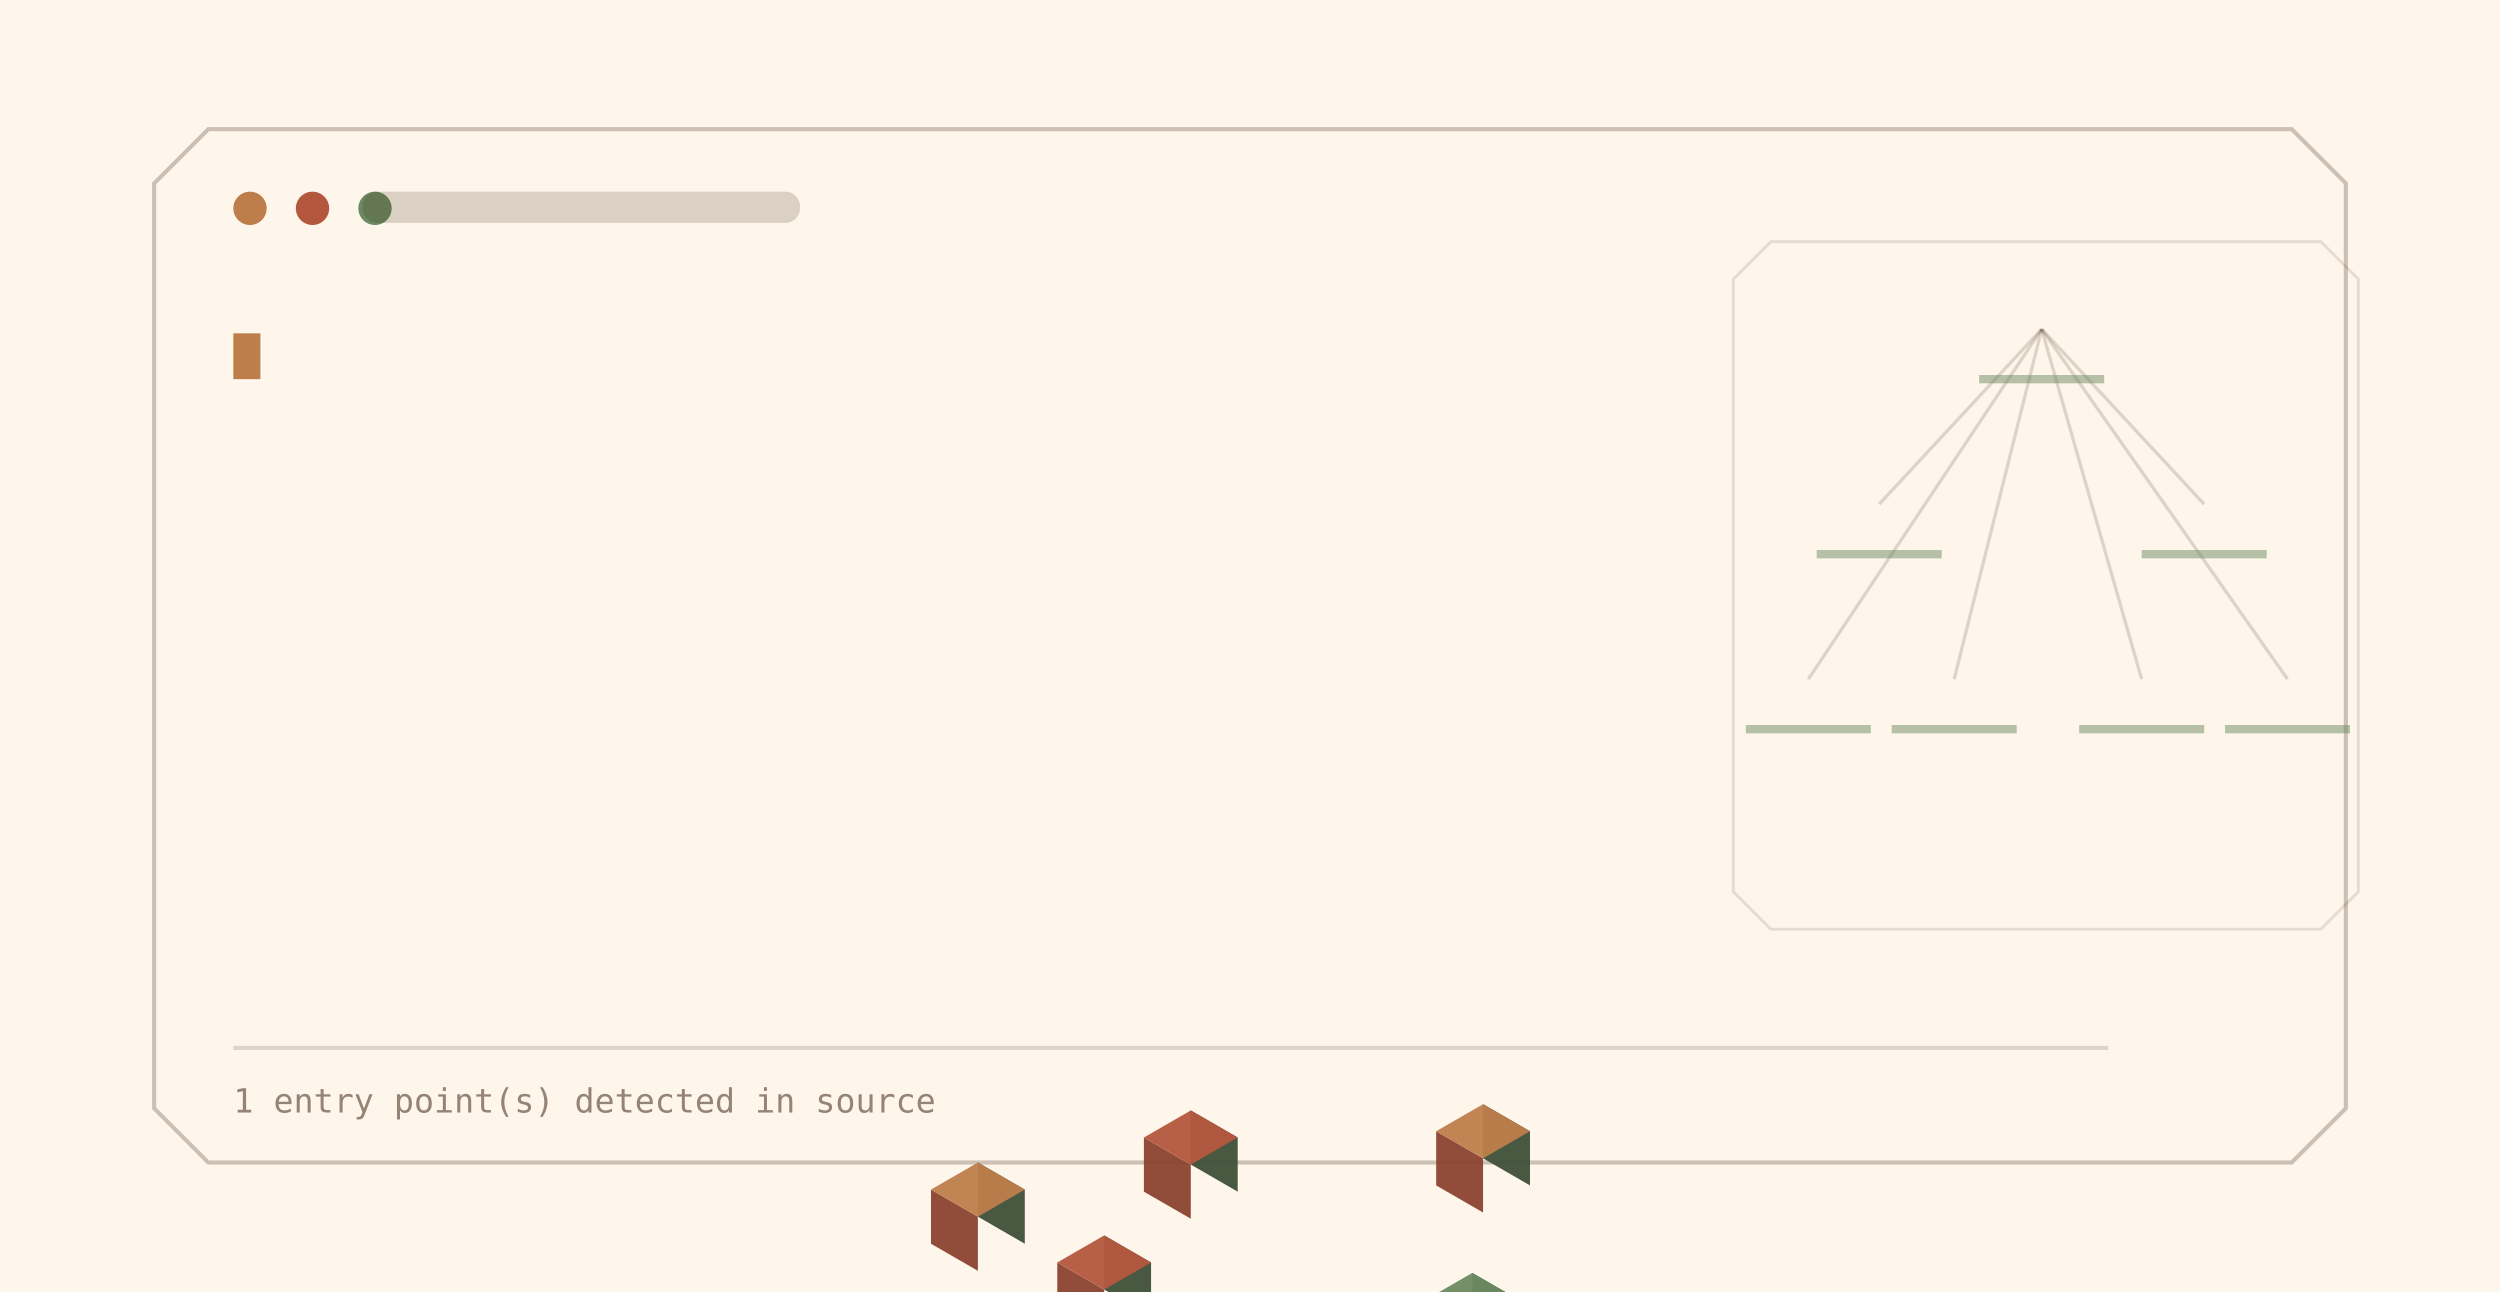
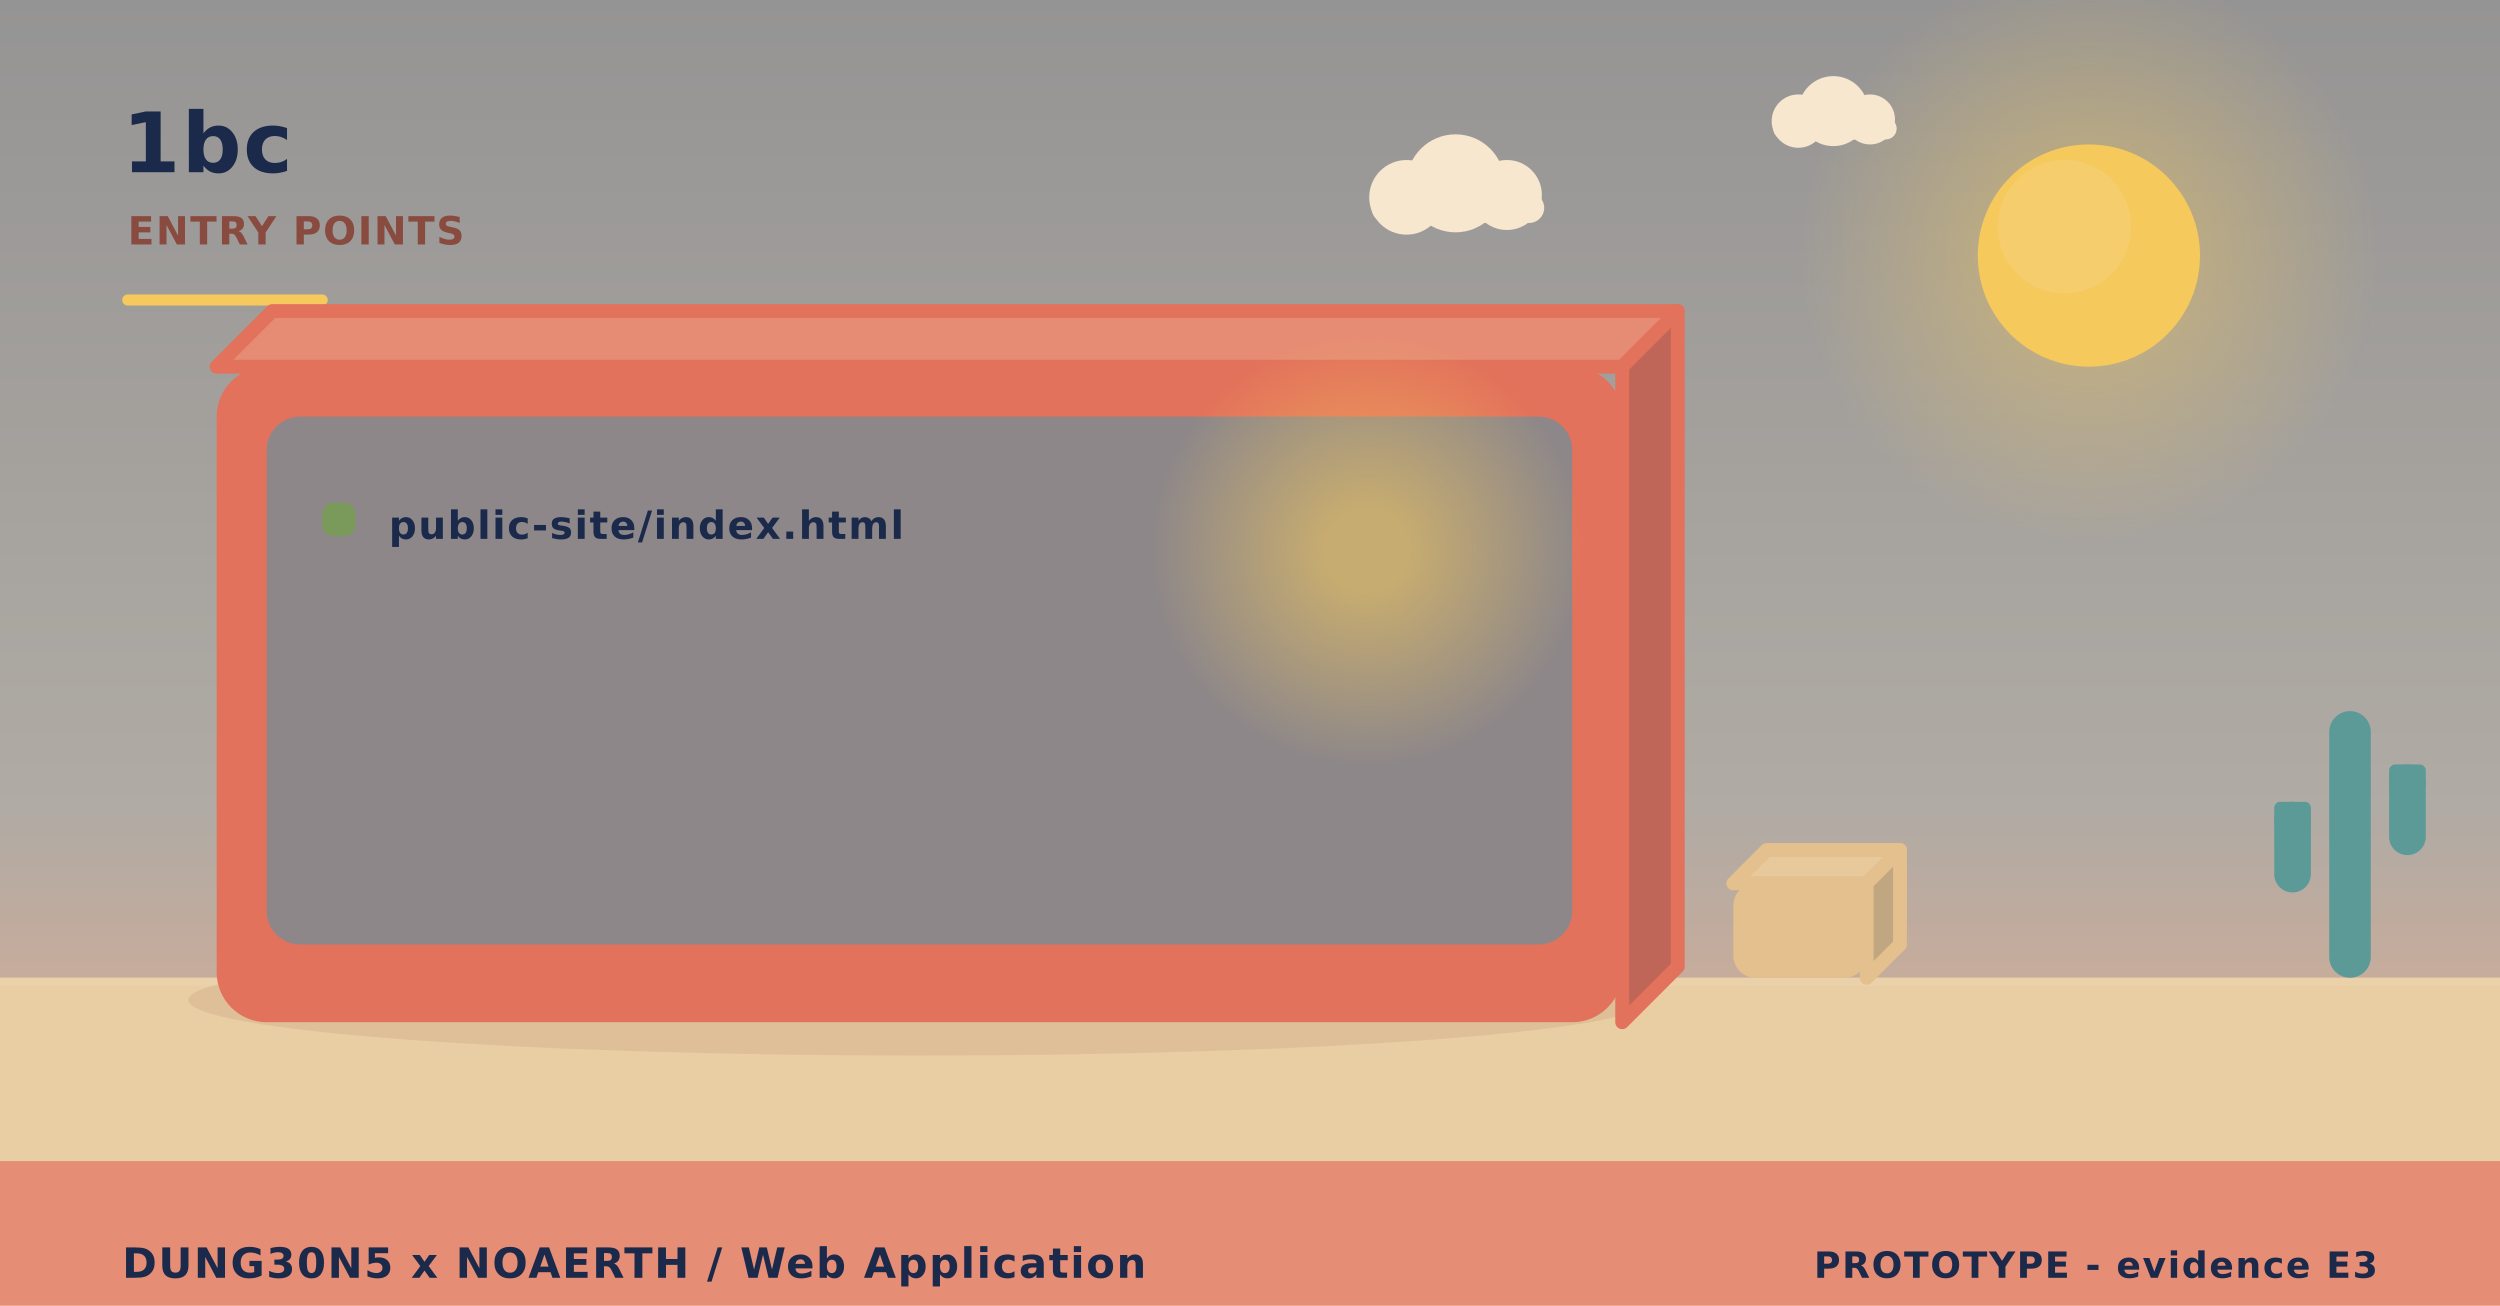
- <svg xmlns="http://www.w3.org/2000/svg" viewBox="0 0 1200 620" width="1200" height="620" role="img" aria-label="1bc command surface">
-   <rect width="1200" height="620" fill="#fef6eb" />
-   <defs>
-     <linearGradient id="gt" x1="0" y1="0" x2="1" y2="1">
-       <stop offset="0%" stop-color="#be7e4c" />
-       <stop offset="100%" stop-color="#b4573f" />
-     </linearGradient>
-   </defs>
-   <path d="M100.00,62.00 H1100.00 L1126.00,88.00 V532.00 L1100.00,558.00 H100.00 L74.00,532.00 V88.00 Z" fill="none" stroke="rgba(63,37,22,0.300)" stroke-width="2.00" opacity="0.85" />
-   <circle cx="120.00" cy="100.00" r="8.00" fill="#be7e4c" opacity="1.00" />
-   <circle cx="150.00" cy="100.00" r="8.00" fill="#b4573f" opacity="1.00" />
-   <circle cx="180.00" cy="100.00" r="8.00" fill="#6c8a62" opacity="1.00" />
-   <rect x="174.00" y="92.00" width="210.00" height="15.00" rx="7.00" fill="rgba(63,37,22,0.180)" opacity="1.00" />
-   <text x="112" y="148" font-family="ui-monospace,SFMono-Regular,Menlo,monospace" font-size="21" fill="rgba(63,37,22,0.800)" opacity="0">public-site/index.html<animate attributeName="opacity" values="0;1;1;0" dur="1.5s" begin="0.0s" repeatCount="indefinite" />
-   </text>
-   <rect x="112" y="160" width="13" height="22" fill="#be7e4c">
-     <animate attributeName="opacity" values="1;0;1" dur="1.05s" begin="0s" repeatCount="indefinite" />
-   </rect>
-   <path d="M850.00,116.00 H1114.00 L1132.00,134.00 V428.00 L1114.00,446.00 H850.00 L832.00,428.00 V134.00 Z" fill="none" stroke="rgba(63,37,22,0.180)" stroke-width="1.40" opacity="0.70" />
-   <line x1="980.00" y1="158.00" x2="902.00" y2="242.00" stroke="rgba(63,37,22,0.300)" stroke-width="1.60" opacity="0.55" />
-   <line x1="980.00" y1="158.00" x2="1058.00" y2="242.00" stroke="rgba(63,37,22,0.300)" stroke-width="1.60" opacity="0.55" />
-   <line x1="980.00" y1="158.00" x2="868.00" y2="326.00" stroke="rgba(63,37,22,0.300)" stroke-width="1.60" opacity="0.55" />
-   <line x1="980.00" y1="158.00" x2="938.00" y2="326.00" stroke="rgba(63,37,22,0.300)" stroke-width="1.60" opacity="0.55" />
-   <line x1="980.00" y1="158.00" x2="1028.00" y2="326.00" stroke="rgba(63,37,22,0.300)" stroke-width="1.60" opacity="0.55" />
-   <line x1="980.00" y1="158.00" x2="1098.00" y2="326.00" stroke="rgba(63,37,22,0.300)" stroke-width="1.60" opacity="0.55" />
-   <polygon points="711.87,556.00 734.39,569.00 734.39,543.00 711.87,530.00" fill="#3f5039" opacity="0.95" />
-   <polygon points="689.36,569.00 711.87,582.00 711.87,556.00 689.36,543.00" fill="#8c4431" opacity="0.95" />
-   <polygon points="711.87,530.00 734.39,543.00 711.87,556.00 689.36,543.00" fill="#be7e4c" opacity="0.95" />
+ <svg xmlns="http://www.w3.org/2000/svg" width="900" height="470" viewBox="0 0 900 470" role="img" aria-label="1bc - how it is operated">
+   <linearGradient id="skyt" x1="0" y1="0" x2="0" y2="1">
+     <stop offset="0" stop-color="#959494" />
+     <stop offset="0.62" stop-color="#b0aba4" />
+     <stop offset="1" stop-color="#f3ad8a" />
+   </linearGradient>
+   <rect width="900" height="470" fill="url(#skyt)" />
+   <radialGradient id="sunt">
+     <stop offset="0.35" stop-color="#f5c95c" stop-opacity="0.34" />
+     <stop offset="1" stop-color="#f5c95c" stop-opacity="0" />
+   </radialGradient>
+   <circle cx="752" cy="92" r="104" fill="url(#sunt)" />
+   <circle cx="752" cy="92" r="40" fill="#f5c95c" />
+   <circle cx="743.2" cy="81.6" r="24" fill="#f5d27e" opacity="0.5" />
  <g>
-     <rect x="950.00" y="180.00" width="60.00" height="4.00" rx="0.00" fill="rgba(108,138,98,0.500)" opacity="1.00" />
-     <animate attributeName="opacity" values="0.25;1.0;0.25" dur="11.0s" begin="0.0s" repeatCount="indefinite" />
+     <circle cx="524" cy="66" r="17.64" fill="#f6e7ce" />
+     <circle cx="506.36" cy="71.04" r="13.44" fill="#f6e7ce" />
+     <circle cx="542.48" cy="70.2" r="12.6" fill="#f6e7ce" />
+     <rect x="493.76" y="69.36" width="62.16" height="10.92" rx="5.46" fill="#f6e7ce" />
+     <animateTransform attributeName="transform" type="translate" values="0 0;24 0;0 0" dur="36s" begin="0s" repeatCount="indefinite" />
  </g>
-   <polygon points="571.58,559.00 594.09,572.00 594.09,546.00 571.58,533.00" fill="#3f5039" opacity="0.95" />
-   <polygon points="549.06,572.00 571.58,585.00 571.58,559.00 549.06,546.00" fill="#8c4431" opacity="0.95" />
-   <polygon points="571.58,533.00 594.09,546.00 571.58,559.00 549.06,546.00" fill="#b4573f" opacity="0.95" />
  <g>
-     <rect x="872.00" y="264.00" width="60.00" height="4.00" rx="0.00" fill="rgba(108,138,98,0.500)" opacity="1.00" />
-     <animate attributeName="opacity" values="0.25;1.0;0.25" dur="11.0s" begin="0.4s" repeatCount="indefinite" />
+     <circle cx="660" cy="40" r="12.6" fill="#f6e7ce" />
+     <circle cx="647.4" cy="43.6" r="9.6" fill="#f6e7ce" />
+     <circle cx="673.2" cy="43" r="9" fill="#f6e7ce" />
+     <rect x="638.4" y="42.4" width="44.4" height="7.8" rx="3.9" fill="#f6e7ce" />
+     <animateTransform attributeName="transform" type="translate" values="0 0;-18 0;0 0" dur="46s" begin="3s" repeatCount="indefinite" />
  </g>
-   <polygon points="706.68,637.00 729.19,650.00 729.19,624.00 706.68,611.00" fill="#3f5039" opacity="0.95" />
-   <polygon points="684.16,650.00 706.68,663.00 706.68,637.00 684.16,624.00" fill="#8c4431" opacity="0.95" />
-   <polygon points="706.68,611.00 729.19,624.00 706.68,637.00 684.16,624.00" fill="#6c8a62" opacity="0.95" />
+   <rect x="0" y="352" width="900" height="118" fill="#e9cda3" />
+   <rect x="0" y="352" width="900" height="3" fill="#ebd1a9" />
+   <text x="44" y="62" font-family="Verdana,DejaVu Sans,sans-serif" font-size="30" font-weight="700" letter-spacing="0.6" fill="#1b2a4a" text-anchor="start">1bc</text>
+   <text x="46" y="88" font-family="Verdana,DejaVu Sans,sans-serif" font-size="14" font-weight="700" letter-spacing="0.6" fill="#894b3f" text-anchor="start">ENTRY POINTS</text>
+   <rect x="44" y="106" width="74" height="4" rx="2" fill="#f5c95c" />
+   <ellipse cx="331" cy="360" rx="263.2" ry="20" fill="rgba(138,90,68,0.11)" />
+   <path d="M78,132 L584,132 L604,112 L98,112 Z" fill="#e68c74" stroke="#e2725b" stroke-width="5" stroke-linejoin="round" />
+   <path d="M584,132 L604,112 L604,348 L584,368 Z" fill="#c06658" stroke="#e2725b" stroke-width="5" stroke-linejoin="round" />
+   <rect x="78" y="132" width="506" height="236" rx="18" fill="#e2725b" />
+   <rect x="96" y="150" width="470" height="190" rx="12" fill="#88888c" opacity="0.94" />
+   <radialGradient id="lamp35590">
+     <stop offset="0.2" stop-color="#f5c95c" stop-opacity="0.55" />
+     <stop offset="1" stop-color="#f5c95c" stop-opacity="0" />
+   </radialGradient>
+   <circle cx="492" cy="198" r="78" fill="url(#lamp35590)" />
+   <rect x="116" y="181" width="12" height="12" rx="4" fill="#7a9a5c" />
  <g>
-     <rect x="1028.00" y="264.00" width="60.00" height="4.00" rx="0.00" fill="rgba(108,138,98,0.500)" opacity="1.00" />
-     <animate attributeName="opacity" values="0.25;1.0;0.25" dur="11.0s" begin="0.8s" repeatCount="indefinite" />
+     <text x="140" y="194" font-family="Verdana,DejaVu Sans,sans-serif" font-size="14" font-weight="700" letter-spacing="0.6" fill="#1b2a4a" text-anchor="start">public-site/index.html</text>
+     <animateTransform attributeName="transform" type="translate" values="0 10;0 0" dur="0.7s" begin="0.4s" fill="freeze" />
  </g>
-   <polygon points="469.39,584.00 491.90,597.00 491.90,571.00 469.39,558.00" fill="#3f5039" opacity="0.95" />
-   <polygon points="446.87,597.00 469.39,610.00 469.39,584.00 446.87,571.00" fill="#8c4431" opacity="0.95" />
-   <polygon points="469.39,558.00 491.90,571.00 469.39,584.00 446.87,571.00" fill="#be7e4c" opacity="0.95" />
-   <g>
-     <rect x="838.00" y="348.00" width="60.00" height="4.00" rx="0.00" fill="rgba(108,138,98,0.500)" opacity="1.00" />
-     <animate attributeName="opacity" values="0.25;1.0;0.25" dur="11.0s" begin="1.2s" repeatCount="indefinite" />
-   </g>
-   <polygon points="530.01,619.00 552.52,632.00 552.52,606.00 530.01,593.00" fill="#3f5039" opacity="0.95" />
-   <polygon points="507.49,632.00 530.01,645.00 530.01,619.00 507.49,606.00" fill="#8c4431" opacity="0.95" />
-   <polygon points="530.01,593.00 552.52,606.00 530.01,619.00 507.49,606.00" fill="#b4573f" opacity="0.95" />
-   <g>
-     <rect x="908.00" y="348.00" width="60.00" height="4.00" rx="0.00" fill="rgba(108,138,98,0.500)" opacity="1.00" />
-     <animate attributeName="opacity" values="0.25;1.0;0.25" dur="11.0s" begin="1.6s" repeatCount="indefinite" />
-   </g>
-   <polygon points="607.95,664.00 630.47,677.00 630.47,651.00 607.95,638.00" fill="#3f5039" opacity="0.95" />
-   <polygon points="585.43,677.00 607.95,690.00 607.95,664.00 585.43,651.00" fill="#8c4431" opacity="0.95" />
-   <polygon points="607.95,638.00 630.47,651.00 607.95,664.00 585.43,651.00" fill="#6c8a62" opacity="0.95" />
-   <g>
-     <rect x="998.00" y="348.00" width="60.00" height="4.00" rx="0.00" fill="rgba(108,138,98,0.500)" opacity="1.00" />
-     <animate attributeName="opacity" values="0.25;1.0;0.25" dur="11.0s" begin="2.0s" repeatCount="indefinite" />
-   </g>
-   <polygon points="668.57,699.00 691.09,712.00 691.09,686.00 668.57,673.00" fill="#3f5039" opacity="0.95" />
-   <polygon points="646.05,712.00 668.57,725.00 668.57,699.00 646.05,686.00" fill="#8c4431" opacity="0.95" />
-   <polygon points="668.57,673.00 691.09,686.00 668.57,699.00 646.05,686.00" fill="#be7e4c" opacity="0.95" />
-   <g>
-     <rect x="1068.00" y="348.00" width="60.00" height="4.00" rx="0.00" fill="rgba(108,138,98,0.500)" opacity="1.00" />
-     <animate attributeName="opacity" values="0.25;1.0;0.25" dur="11.0s" begin="2.4s" repeatCount="indefinite" />
-   </g>
-   <rect x="112.00" y="502.00" width="900.00" height="2.00" rx="0.00" fill="rgba(63,37,22,0.160)" opacity="1.00" />
-   <text x="112" y="534" font-family="ui-monospace,Menlo,monospace" font-size="16" fill="rgba(63,37,22,0.550)">1 entry point(s) detected in source</text>
+   <path d="M624,318 L672,318 L684,306 L636,306 Z" fill="#e7c99b" stroke="#e3c08d" stroke-width="5" stroke-linejoin="round" />
+   <path d="M672,318 L684,306 L684,340 L672,352 Z" fill="#c1a682" stroke="#e3c08d" stroke-width="5" stroke-linejoin="round" />
+   <rect x="624" y="318" width="48" height="34" rx="8" fill="#e3c08d" />
+   <rect x="838.52" y="256" width="14.96" height="96" rx="7.48" fill="#5b9a97" />
+   <rect x="818.72" y="288.64" width="13.2" height="32.64" rx="6.6" fill="#5b9a97" />
+   <rect x="818.72" y="288.64" width="13.2" height="9.6" rx="2.2" fill="#5b9a97" />
+   <rect x="860.08" y="275.2" width="13.2" height="32.64" rx="6.6" fill="#5b9a97" />
+   <rect x="860.08" y="275.2" width="13.2" height="9.6" rx="2.2" fill="#5b9a97" />
+   <rect x="0" y="418" width="900" height="52" rx="0" fill="#e68972" opacity="0.94" />
+   <text x="44" y="460" font-family="Verdana,DejaVu Sans,sans-serif" font-size="15" font-weight="700" letter-spacing="0.6" fill="#1b2a4a" text-anchor="start">DUNG30N5 x NOAERTH  /  Web Application</text>
+   <text x="856" y="460" font-family="Verdana,DejaVu Sans,sans-serif" font-size="13" font-weight="700" letter-spacing="0.6" fill="#1b2a4a" text-anchor="end">PROTOTYPE  -  evidence E3</text>
</svg>
